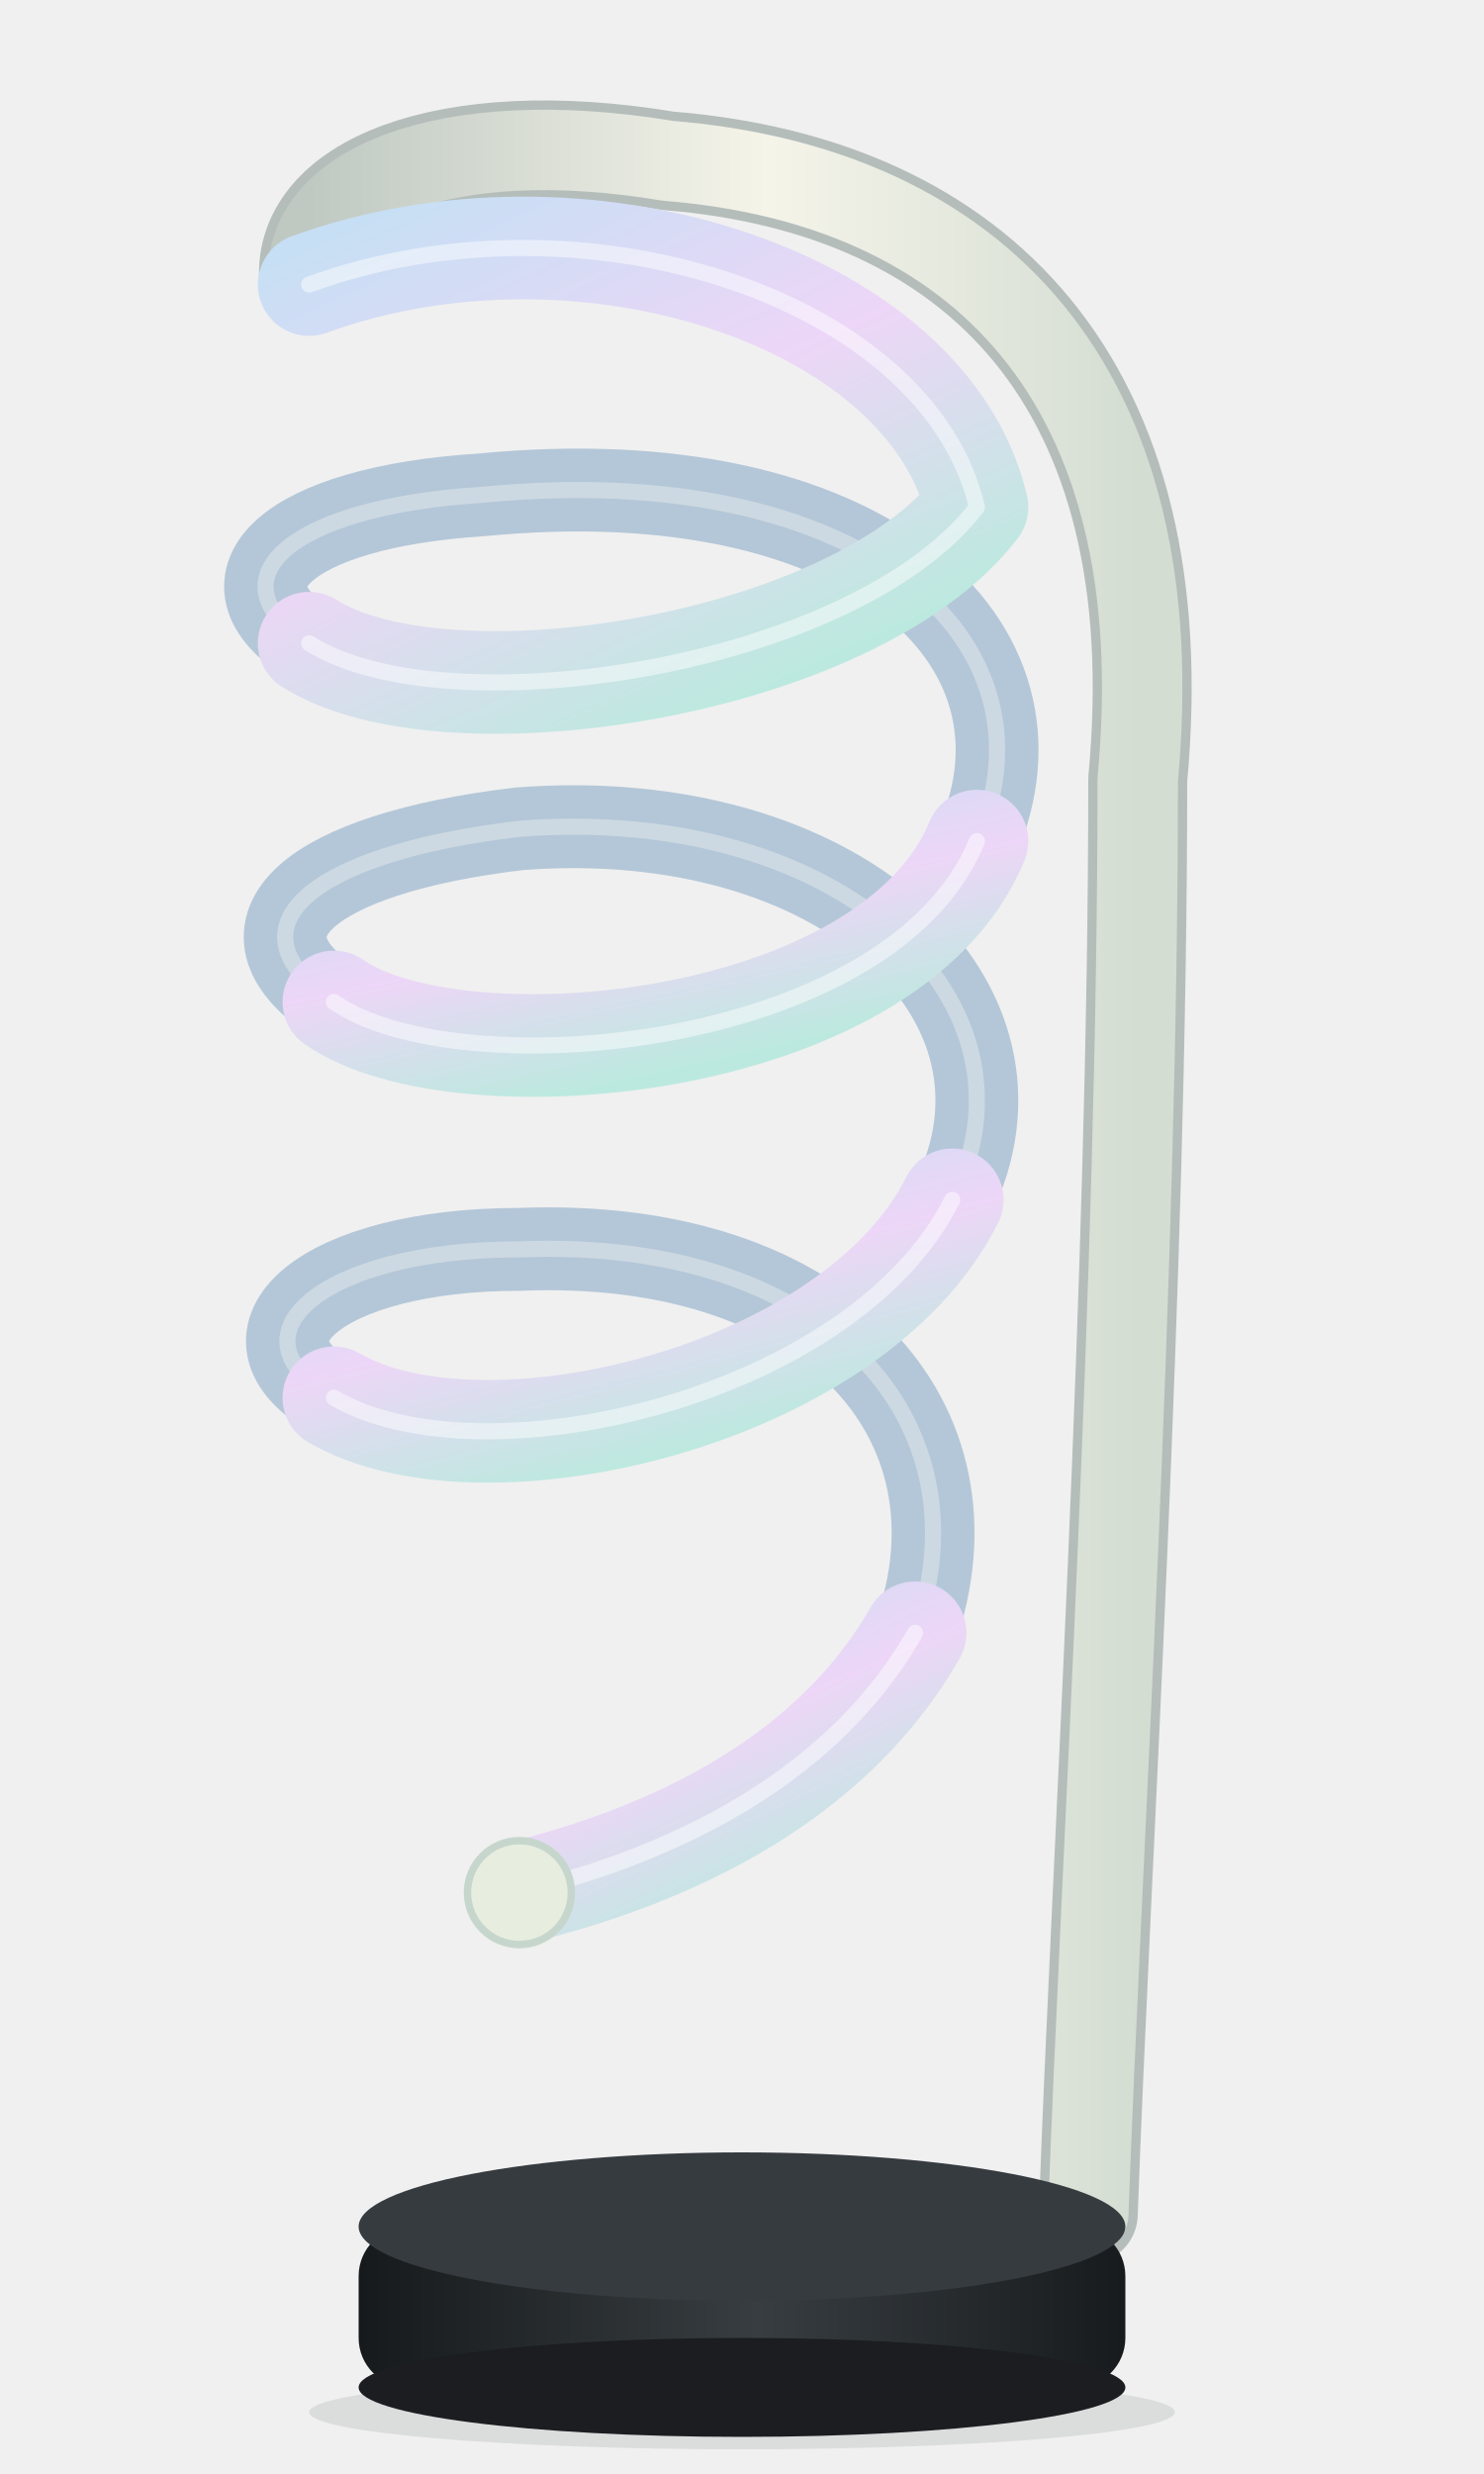
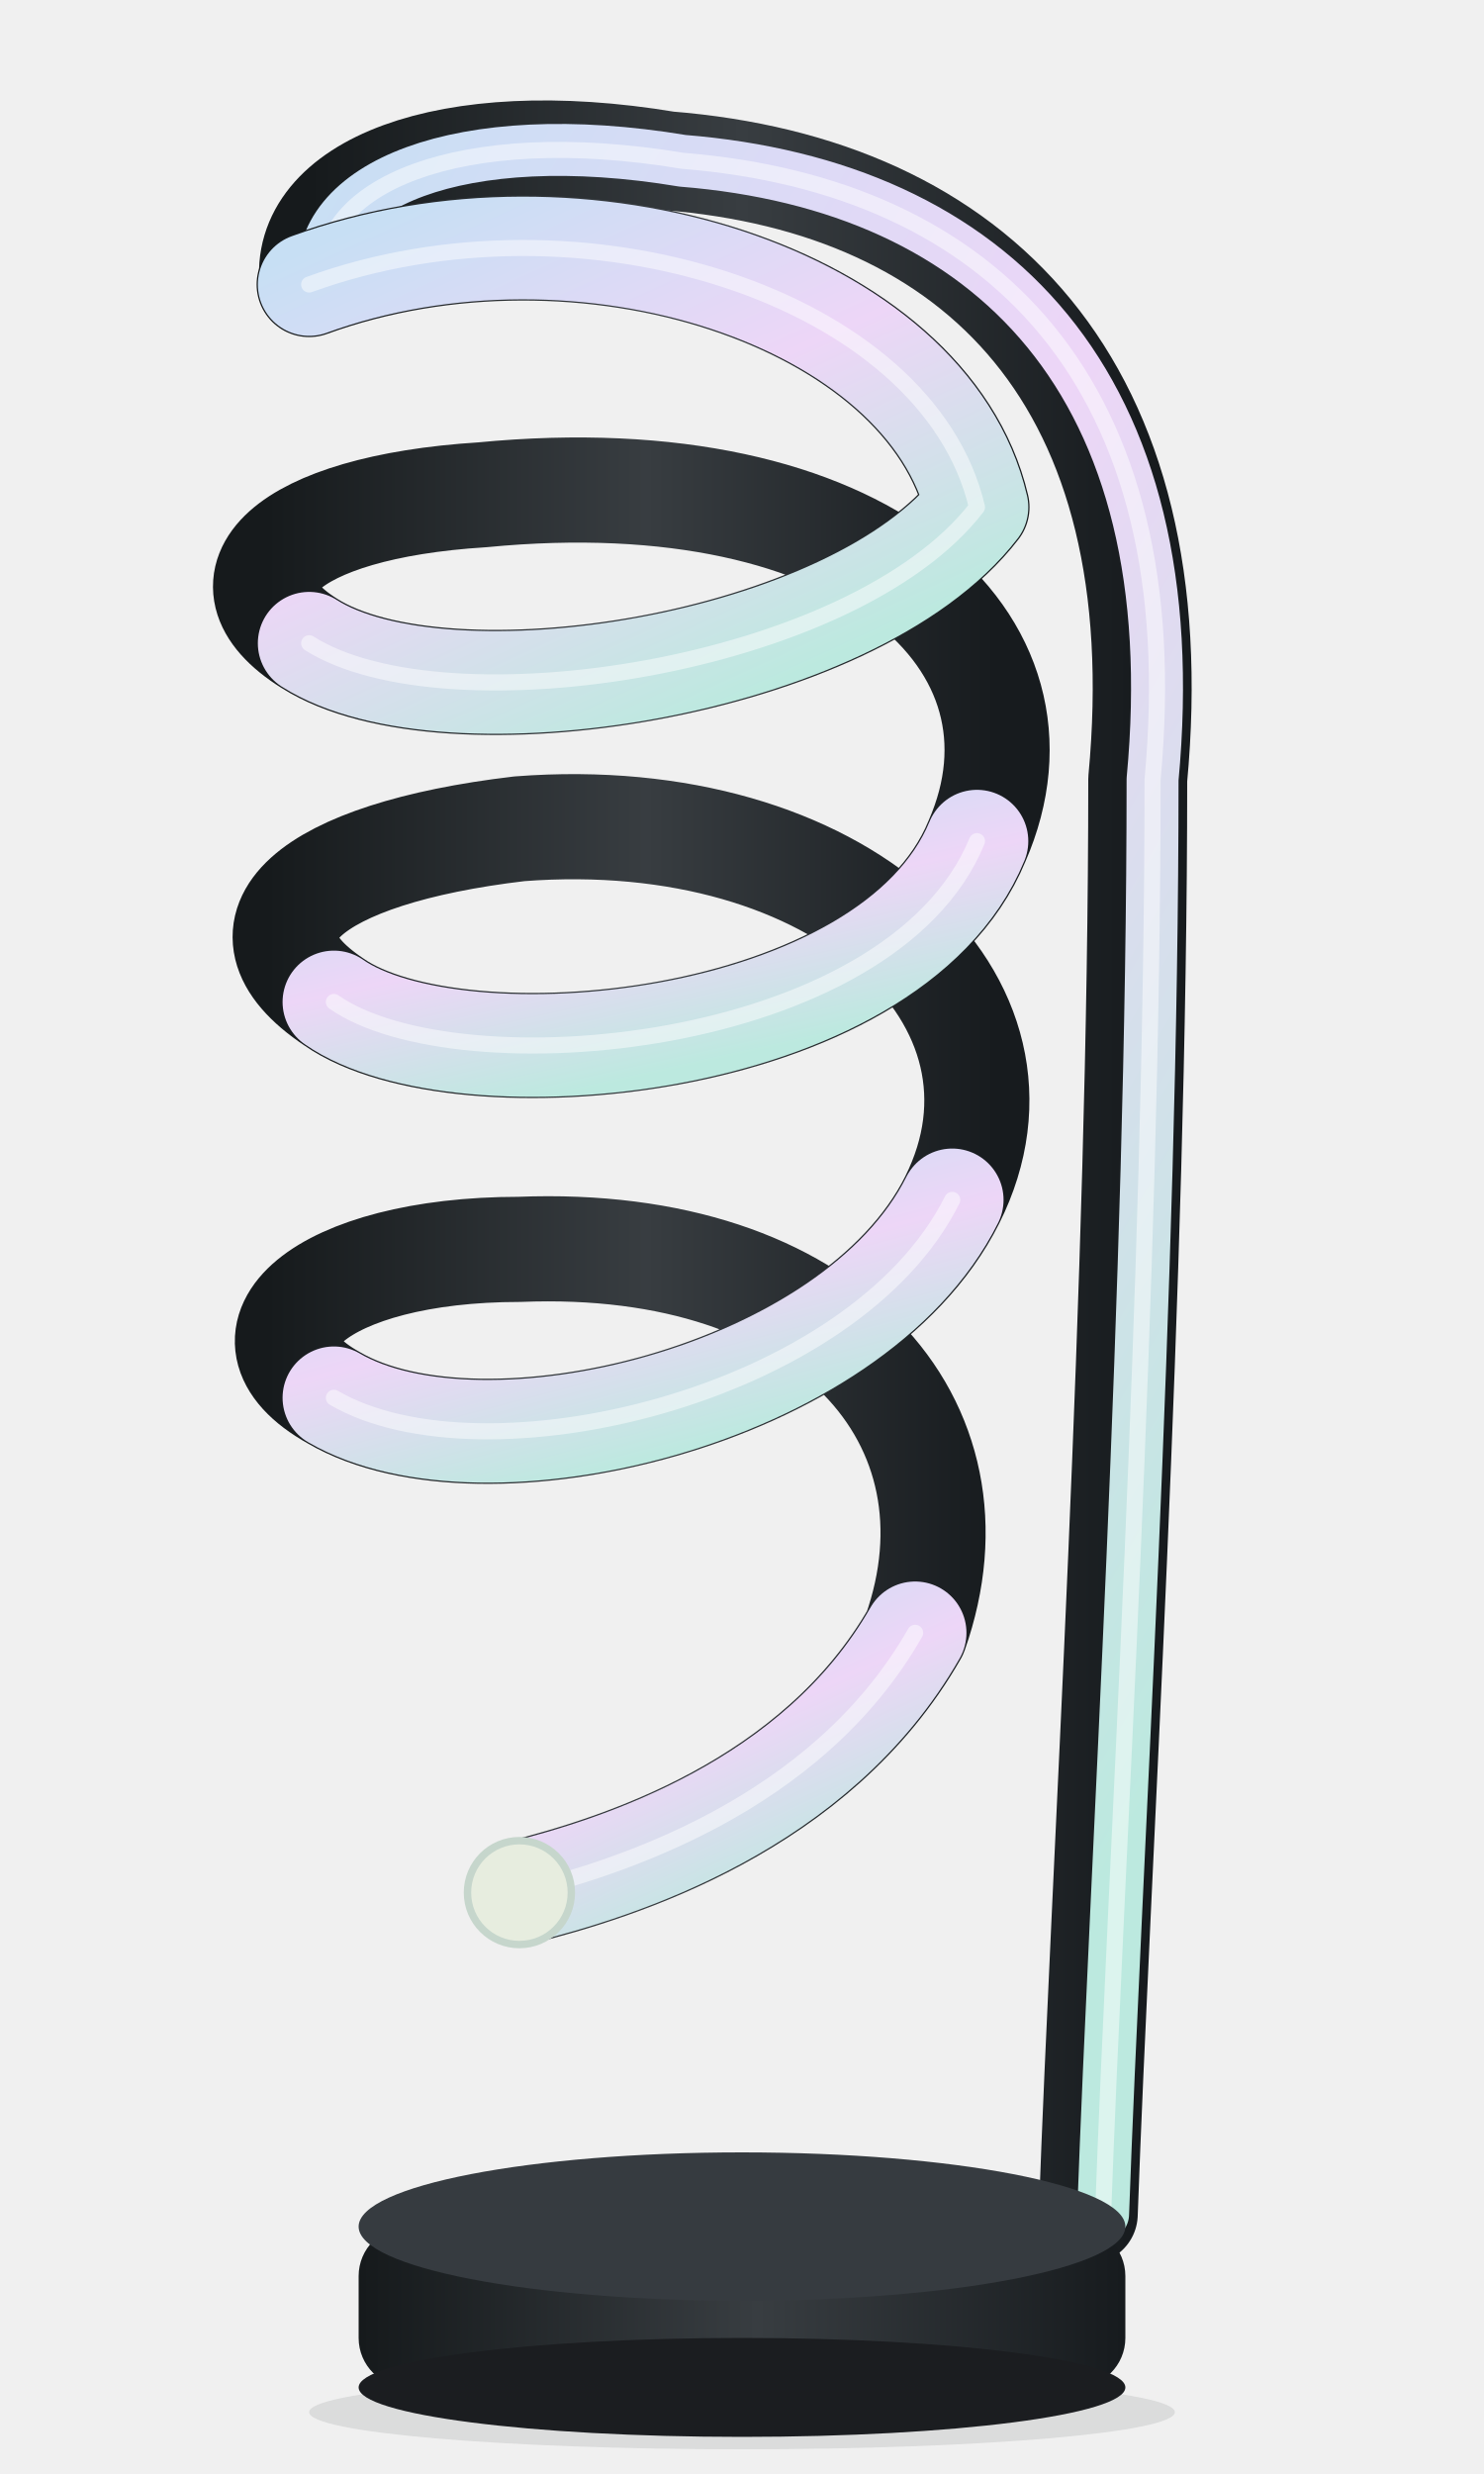
<svg xmlns="http://www.w3.org/2000/svg" class="lamp-artwork" data-lamp-artwork="corkscrew" viewBox="0 0 120 200" role="img" aria-label="Corkscrew lamp" focusable="false">
  <defs>
    <linearGradient id="asset-corkscrew-light" x1="0" y1="0" x2=".7" y2="1">
      <stop stop-color="#c7dff4" />
      <stop offset=".5" stop-color="#edd6f7" />
      <stop offset="1" stop-color="#bce9df" />
-     </linearGradient>
-     <linearGradient id="asset-corkscrew-support" x1="0" y1="0" x2="1" y2="0">
-       <stop stop-color="#bfc9c2" />
-       <stop offset=".55" stop-color="#f5f4e9" />
-       <stop offset="1" stop-color="#d4ddd2" />
    </linearGradient>
    <linearGradient id="asset-corkscrew-base" x1="0" y1="0" x2="1" y2="0">
      <stop class="lamp-artwork-base-start" stop-color="#161a1c" />
      <stop class="lamp-artwork-base-middle" offset=".52" stop-color="#383d41" />
      <stop class="lamp-artwork-base-end" offset="1" stop-color="#171b1e" />
    </linearGradient>
  </defs>
  <g fill="none" stroke-linecap="round" stroke-linejoin="round">
-     <path d="M88 179 C89 151 92 104 92 63 C95 31 79 15 54 13 C36 10 24 15 25 23" stroke="#b5bdbb" stroke-width="8" />
-     <path d="M88 179 C89 151 92 104 92 63 C95 31 79 15 54 13 C36 10 24 15 25 23" stroke="url(#asset-corkscrew-support)" stroke-width="6.5" />
-     <path d="M25 23 C47 15 75 24 79 41 C69 54 36 59 25 52 C17 47 23 41 39 40 C70 37 86 52 79 68 C72 85 37 88 27 81 C18 75 25 69 42 67 C68 65 85 81 77 97 C69 113 39 120 27 113 C18 108 26 101 42 101 C67 100 80 115 74 132 C66 146 50 151 42 153" stroke="#b4c7d8" stroke-width="6.7" />
-     <path d="M25 23 C47 15 75 24 79 41 C69 54 36 59 25 52 C17 47 23 41 39 40 C70 37 86 52 79 68 C72 85 37 88 27 81 C18 75 25 69 42 67 C68 65 85 81 77 97 C69 113 39 120 27 113 C18 108 26 101 42 101 C67 100 80 115 74 132 C66 146 50 151 42 153" stroke="#ecf0ed" stroke-opacity=".45" stroke-width="1.3" />
+     <path class="lamp-artwork-support" d="M88 179 C89 151 92 104 92 63 C95 31 79 15 54 13 C36 10 24 15 25 23" stroke="url(#asset-corkscrew-base)" stroke-width="8" />
+     <g transform="translate(1.2 0)">
+       <path class="lamp-artwork-ribbon" d="M88 179 C89 151 92 104 92 63 C95 31 79 15 54 13 C36 10 24 15 25 23" stroke="url(#asset-corkscrew-light)" stroke-width="4.2" />
+       <path d="M88 179 C89 151 92 104 92 63 C95 31 79 15 54 13 C36 10 24 15 25 23" stroke="#ffffff" stroke-opacity=".48" stroke-width="1.3" />
+     </g>
+     <path class="lamp-artwork-coil-back" d="M25 23 C47 15 75 24 79 41 C69 54 36 59 25 52 C17 47 23 41 39 40 C70 37 86 52 79 68 C72 85 37 88 27 81 C18 75 25 69 42 67 C68 65 85 81 77 97 C69 113 39 120 27 113 C18 108 26 101 42 101 C67 100 80 115 74 132 C66 146 50 151 42 153" stroke="url(#asset-corkscrew-base)" stroke-width="8.5" />
    <path class="lamp-artwork-ribbon" d="M25 23 C47 15 75 24 79 41 C69 54 36 59 25 52" stroke="url(#asset-corkscrew-light)" stroke-width="8.3" />
    <path d="M25 23 C47 15 75 24 79 41 C69 54 36 59 25 52" stroke="#ffffff" stroke-opacity=".48" stroke-width="1.3" />
    <path class="lamp-artwork-ribbon" d="M79 68 C72 85 37 88 27 81" stroke="url(#asset-corkscrew-light)" stroke-width="8.3" />
    <path d="M79 68 C72 85 37 88 27 81" stroke="#ffffff" stroke-opacity=".48" stroke-width="1.3" />
    <path class="lamp-artwork-ribbon" d="M77 97 C69 113 39 120 27 113" stroke="url(#asset-corkscrew-light)" stroke-width="8.3" />
    <path d="M77 97 C69 113 39 120 27 113" stroke="#ffffff" stroke-opacity=".48" stroke-width="1.3" />
    <path class="lamp-artwork-ribbon" d="M74 132 C66 146 50 151 42 153" stroke="url(#asset-corkscrew-light)" stroke-width="8.3" />
    <path d="M74 132 C66 146 50 151 42 153" stroke="#ffffff" stroke-opacity=".48" stroke-width="1.3" />
    <circle cx="42" cy="153" r="4.2" fill="#e7eddf" stroke="#c6d6cc" stroke-width=".6" />
  </g>
  <g class="lamp-artwork-base" data-base="dark">
    <ellipse cx="60" cy="195" rx="35" ry="3" fill="#252b291a" />
    <rect class="lamp-artwork-base-side" x="29" y="180" width="62" height="13" rx="4" fill="url(#asset-corkscrew-base)" />
    <ellipse class="lamp-artwork-base-bottom" cx="60" cy="193" rx="31" ry="4" fill="#1b1d20" />
    <ellipse class="lamp-artwork-base-top" cx="60" cy="180" rx="31" ry="6" fill="#363b40" />
  </g>
</svg>
